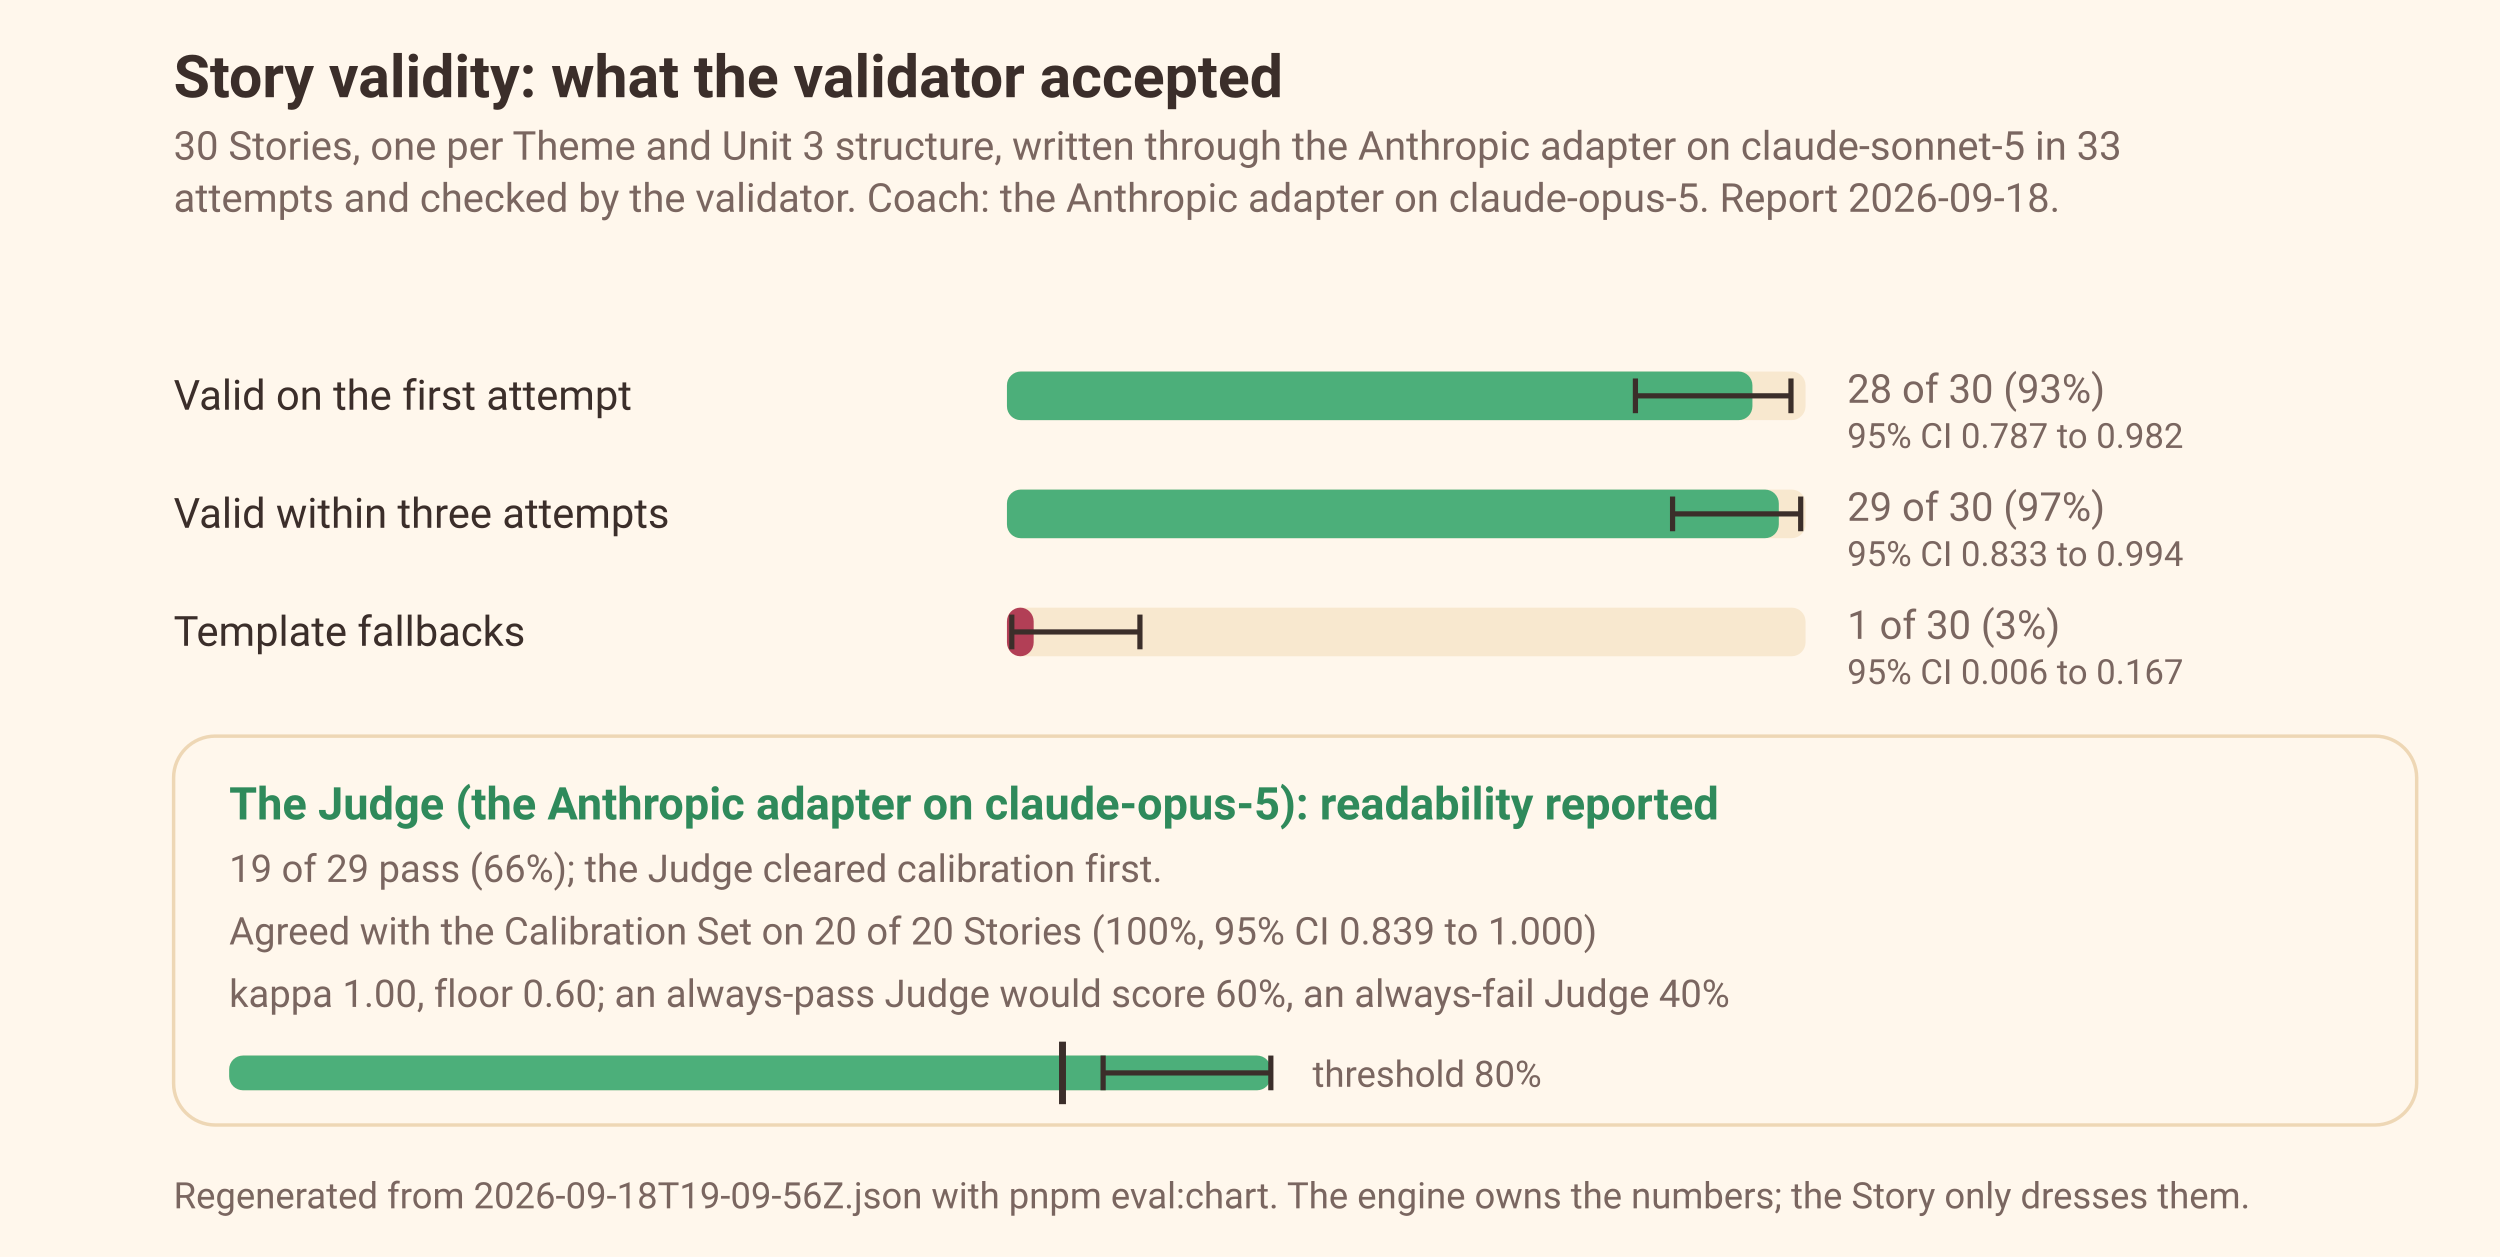
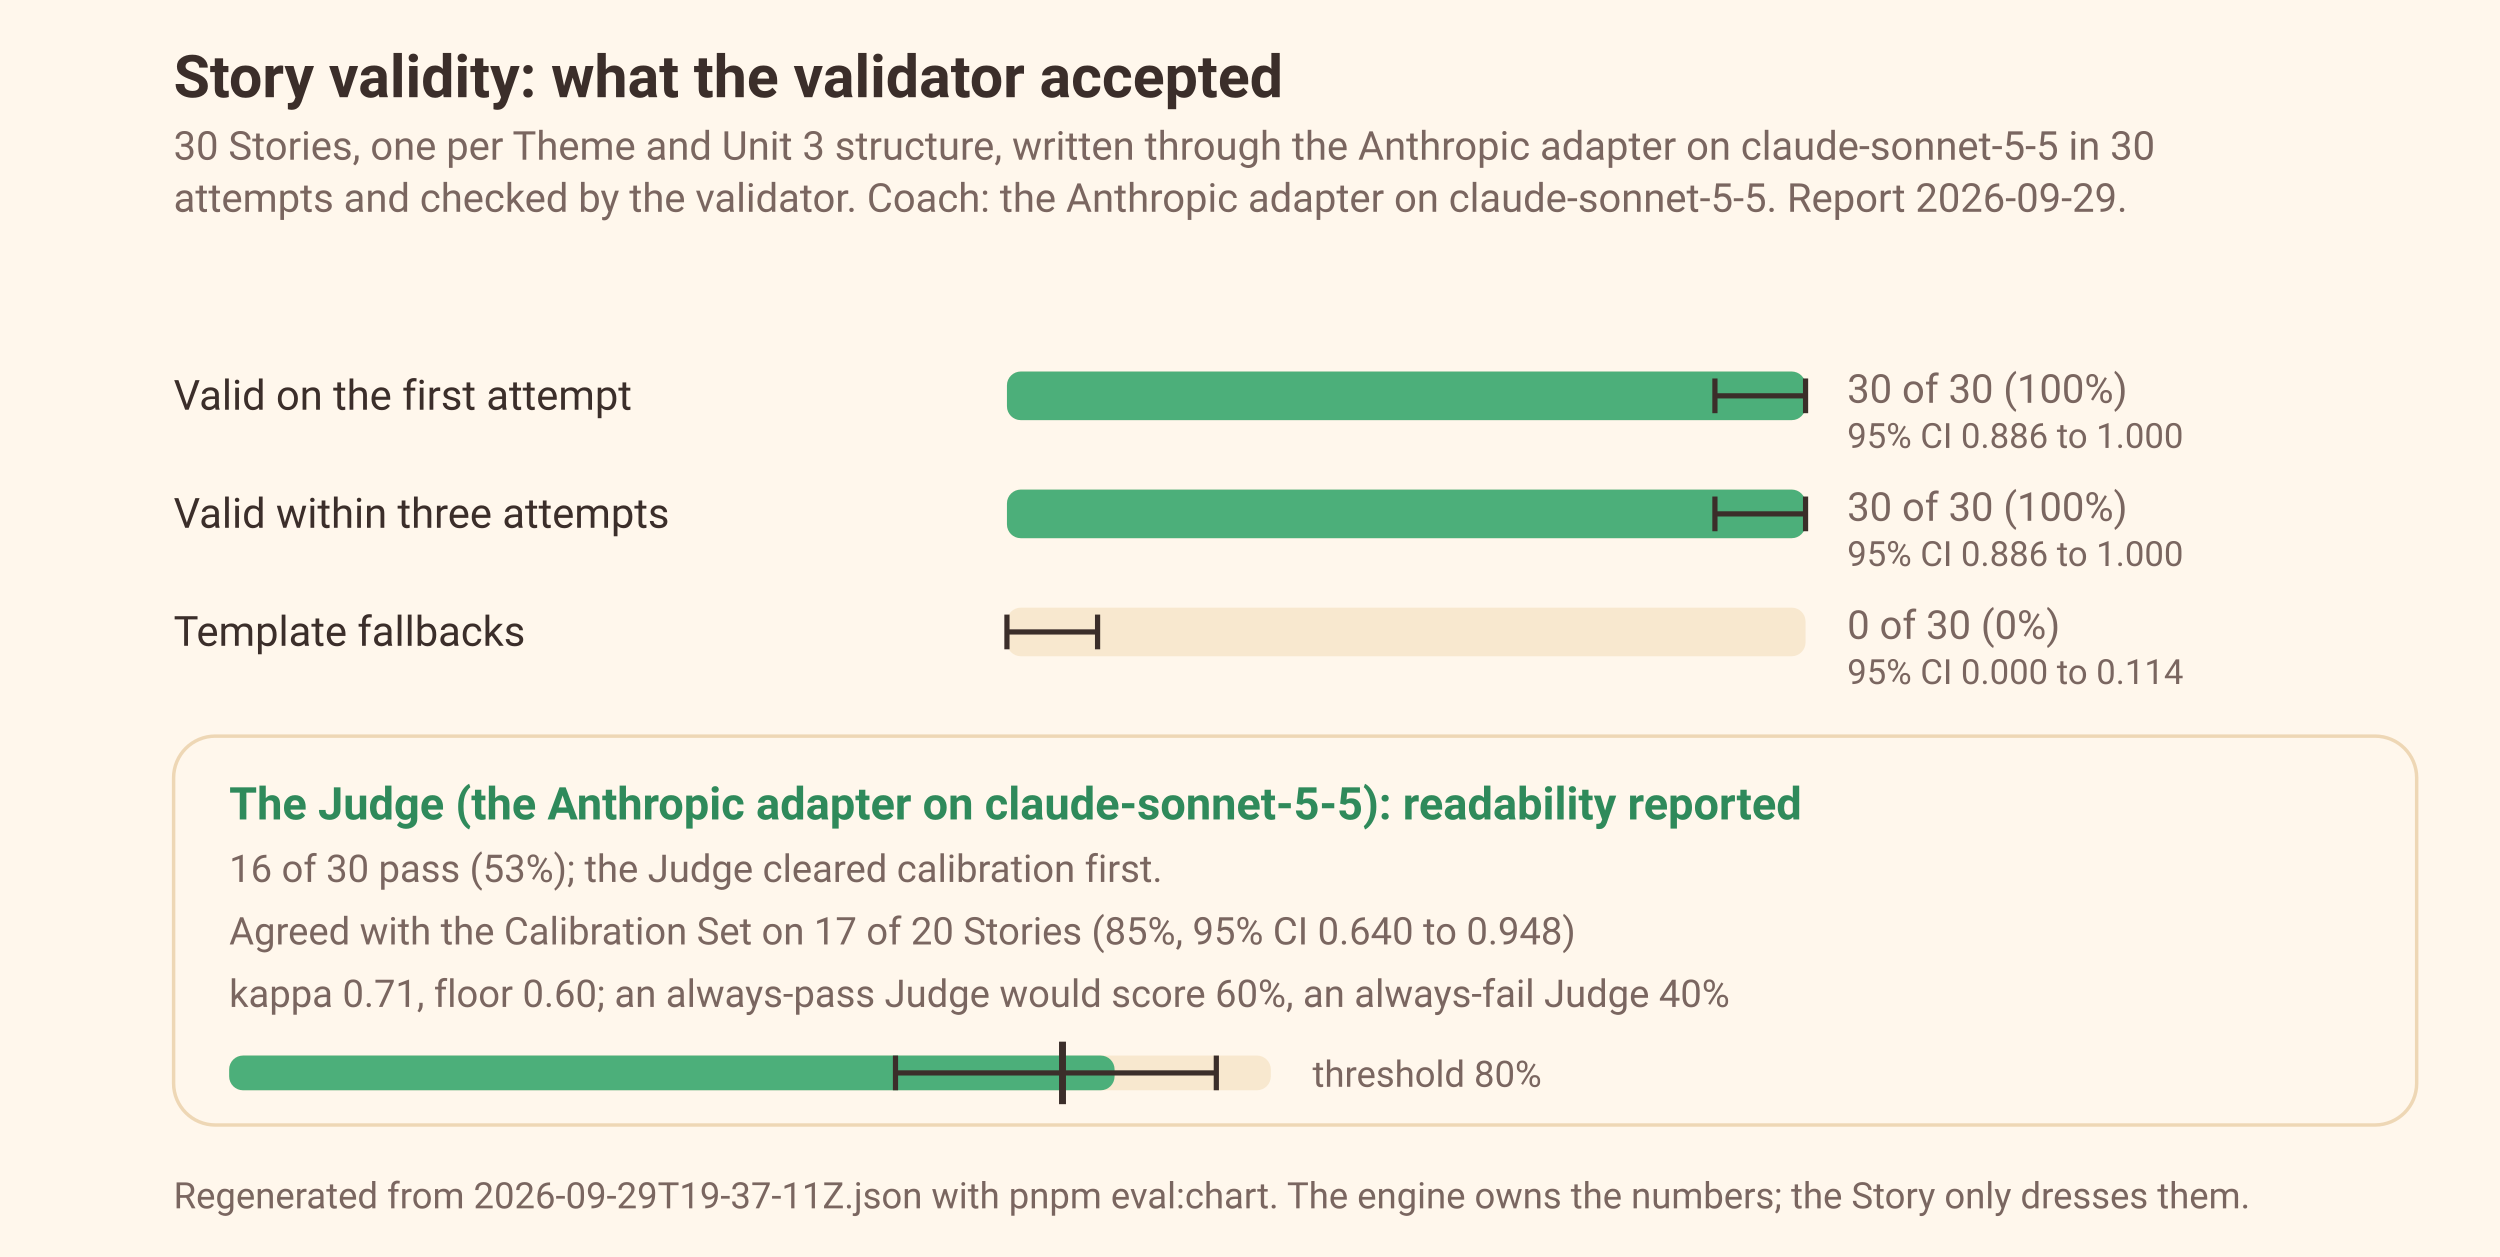
- <svg xmlns="http://www.w3.org/2000/svg" width="720" height="362" viewBox="0 0 720 362" font-family="ui-sans-serif, system-ui, -apple-system, 'Segoe UI', Roboto, sans-serif" role="img" aria-label="Stories validity: 28 of 30 valid on the first attempt, 1 template fallbacks, and the Judge's calibration gate">
+ <svg xmlns="http://www.w3.org/2000/svg" width="720" height="362" viewBox="0 0 720 362" font-family="ui-sans-serif, system-ui, -apple-system, 'Segoe UI', Roboto, sans-serif" role="img" aria-label="Stories validity: 30 of 30 valid on the first attempt, 0 template fallbacks, and the Judge's calibration gate">
  <rect width="720" height="362" fill="#FFF7EC" />
  <text x="50" y="28" font-size="17" font-weight="600" fill="#3B2E2A">Story validity: what the validator accepted</text>
-   <text x="50" y="46" font-size="11.5" fill="#7A6660">30 Stories, one per Theme and Unit 3 structure, written through the Anthropic adapter on claude-sonnet-5 in 33</text>
-   <text x="50" y="61" font-size="11.5" fill="#7A6660">attempts and checked by the validator. Coach: the Anthropic adapter on claude-opus-5. Report 2026-09-18.</text>
+   <text x="50" y="46" font-size="11.5" fill="#7A6660">30 Stories, one per Theme and Unit 3 structure, written through the Anthropic adapter on claude-sonnet-5-5 in 30</text>
+   <text x="50" y="61" font-size="11.5" fill="#7A6660">attempts and checked by the validator. Coach: the Anthropic adapter on claude-sonnet-5-5. Report 2026-09-29.</text>
  <text x="50.0" y="118.0" font-size="12" fill="#3B2E2A">Valid on the first attempt</text>
  <rect x="290.0" y="107.0" width="230.0" height="14" rx="4" fill="#F8E8CF" />
-   <rect x="290.0" y="107.0" width="214.7" height="14" rx="4" fill="#4CAF7A" />
+   <rect x="290.0" y="107.0" width="230.0" height="14" rx="4" fill="#4CAF7A" />
  <g data-mark="interval">
-     <line x1="471.0" x2="515.8" y1="114.0" y2="114.0" stroke="#3B2E2A" stroke-width="1.5" />
-     <line x1="471.0" x2="471.0" y1="109.0" y2="119.0" stroke="#3B2E2A" stroke-width="1.5" />
-     <line x1="515.8" x2="515.8" y1="109.0" y2="119.0" stroke="#3B2E2A" stroke-width="1.5" />
+     <line x1="493.9" x2="520.0" y1="114.0" y2="114.0" stroke="#3B2E2A" stroke-width="1.5" />
+     <line x1="493.9" x2="493.9" y1="109.0" y2="119.0" stroke="#3B2E2A" stroke-width="1.5" />
+     <line x1="520.0" x2="520.0" y1="109.0" y2="119.0" stroke="#3B2E2A" stroke-width="1.5" />
  </g>
-   <text x="532.0" y="116.0" font-size="11.5" fill="#7A6660">28 of 30 (93%)</text>
-   <text x="532.0" y="129.0" font-size="10" fill="#7A6660">95% CI 0.787 to 0.982</text>
+   <text x="532.0" y="116.0" font-size="11.5" fill="#7A6660">30 of 30 (100%)</text>
+   <text x="532.0" y="129.0" font-size="10" fill="#7A6660">95% CI 0.886 to 1.000</text>
  <text x="50.0" y="152.0" font-size="12" fill="#3B2E2A">Valid within three attempts</text>
  <rect x="290.0" y="141.0" width="230.0" height="14" rx="4" fill="#F8E8CF" />
-   <rect x="290.0" y="141.0" width="222.3" height="14" rx="4" fill="#4CAF7A" />
+   <rect x="290.0" y="141.0" width="230.0" height="14" rx="4" fill="#4CAF7A" />
  <g data-mark="interval">
-     <line x1="481.7" x2="518.6" y1="148.0" y2="148.0" stroke="#3B2E2A" stroke-width="1.5" />
-     <line x1="481.7" x2="481.7" y1="143.0" y2="153.0" stroke="#3B2E2A" stroke-width="1.5" />
-     <line x1="518.6" x2="518.6" y1="143.0" y2="153.0" stroke="#3B2E2A" stroke-width="1.5" />
+     <line x1="493.9" x2="520.0" y1="148.0" y2="148.0" stroke="#3B2E2A" stroke-width="1.5" />
+     <line x1="493.9" x2="493.9" y1="143.0" y2="153.0" stroke="#3B2E2A" stroke-width="1.5" />
+     <line x1="520.0" x2="520.0" y1="143.0" y2="153.0" stroke="#3B2E2A" stroke-width="1.5" />
  </g>
-   <text x="532.0" y="150.0" font-size="11.5" fill="#7A6660">29 of 30 (97%)</text>
-   <text x="532.0" y="163.0" font-size="10" fill="#7A6660">95% CI 0.833 to 0.994</text>
+   <text x="532.0" y="150.0" font-size="11.5" fill="#7A6660">30 of 30 (100%)</text>
+   <text x="532.0" y="163.0" font-size="10" fill="#7A6660">95% CI 0.886 to 1.000</text>
  <text x="50.0" y="186.0" font-size="12" fill="#3B2E2A">Template fallbacks</text>
  <rect x="290.0" y="175.0" width="230.0" height="14" rx="4" fill="#F8E8CF" />
-   <rect x="290.0" y="175.0" width="7.7" height="14" rx="4" fill="#B23F56" />
  <g data-mark="interval">
-     <line x1="291.4" x2="328.3" y1="182.0" y2="182.0" stroke="#3B2E2A" stroke-width="1.5" />
-     <line x1="291.4" x2="291.4" y1="177.0" y2="187.0" stroke="#3B2E2A" stroke-width="1.5" />
-     <line x1="328.3" x2="328.3" y1="177.0" y2="187.0" stroke="#3B2E2A" stroke-width="1.5" />
+     <line x1="290.0" x2="316.1" y1="182.0" y2="182.0" stroke="#3B2E2A" stroke-width="1.5" />
+     <line x1="290.0" x2="290.0" y1="177.0" y2="187.0" stroke="#3B2E2A" stroke-width="1.5" />
+     <line x1="316.1" x2="316.1" y1="177.0" y2="187.0" stroke="#3B2E2A" stroke-width="1.5" />
  </g>
-   <text x="532.0" y="184.0" font-size="11.5" fill="#7A6660">1 of 30 (3%)</text>
-   <text x="532.0" y="197.0" font-size="10" fill="#7A6660">95% CI 0.006 to 0.167</text>
+   <text x="532.0" y="184.0" font-size="11.5" fill="#7A6660">0 of 30 (0%)</text>
+   <text x="532.0" y="197.0" font-size="10" fill="#7A6660">95% CI 0.000 to 0.114</text>
  <rect x="50" y="212" width="646" height="112" rx="12" fill="#FFF7EC" stroke="#EED7B5" stroke-width="1" />
-   <text x="66.0" y="236.0" font-size="13" font-weight="600" fill="#2F8A5B">The Judge (the Anthropic adapter on claude-opus-5): readability reported</text>
-   <text x="66.0" y="254.0" font-size="11" fill="#7A6660">19 of 29 pass (66%); the Judge cleared calibration first.</text>
-   <text x="66.0" y="272.0" font-size="11" fill="#7A6660">Agreed with the Calibration Set on 20 of 20 Stories (100%, 95% CI 0.839 to 1.000)</text>
-   <text x="66.0" y="290.0" font-size="11" fill="#7A6660">kappa 1.00, floor 0.60; an always-pass Judge would score 60%, an always-fail Judge 40%</text>
+   <text x="66.0" y="236.0" font-size="13" font-weight="600" fill="#2F8A5B">The Judge (the Anthropic adapter on claude-sonnet-5-5): readability reported</text>
+   <text x="66.0" y="254.0" font-size="11" fill="#7A6660">16 of 30 pass (53%); the Judge cleared calibration first.</text>
+   <text x="66.0" y="272.0" font-size="11" fill="#7A6660">Agreed with the Calibration Set on 17 of 20 Stories (85%, 95% CI 0.640 to 0.948)</text>
+   <text x="66.0" y="290.0" font-size="11" fill="#7A6660">kappa 0.71, floor 0.60; an always-pass Judge would score 60%, an always-fail Judge 40%</text>
  <rect x="66.0" y="304.0" width="300.0" height="10" rx="4" fill="#F8E8CF" />
-   <rect x="66.0" y="304.0" width="300.0" height="10" rx="4" fill="#4CAF7A" />
+   <rect x="66.0" y="304.0" width="255.0" height="10" rx="4" fill="#4CAF7A" />
  <g data-mark="interval">
-     <line x1="317.7" x2="366.0" y1="309.0" y2="309.0" stroke="#3B2E2A" stroke-width="1.5" />
-     <line x1="317.7" x2="317.7" y1="304.0" y2="314.0" stroke="#3B2E2A" stroke-width="1.5" />
-     <line x1="366.0" x2="366.0" y1="304.0" y2="314.0" stroke="#3B2E2A" stroke-width="1.5" />
+     <line x1="257.9" x2="350.3" y1="309.0" y2="309.0" stroke="#3B2E2A" stroke-width="1.5" />
+     <line x1="257.9" x2="257.9" y1="304.0" y2="314.0" stroke="#3B2E2A" stroke-width="1.5" />
+     <line x1="350.3" x2="350.3" y1="304.0" y2="314.0" stroke="#3B2E2A" stroke-width="1.5" />
  </g>
  <line x1="306.0" x2="306.0" y1="300" y2="318" stroke="#3B2E2A" stroke-width="2" />
  <text x="378.0" y="313.0" font-size="10.5" fill="#7A6660">threshold 80%</text>
-   <text x="50" y="348" font-size="10.5" fill="#7A6660">Regenerated from 2026-09-18T19-09-56Z.json with pnpm eval:chart. The engine owns the numbers; the Story only dresses them.</text>
+   <text x="50" y="348" font-size="10.5" fill="#7A6660">Regenerated from 2026-09-29T19-37-11Z.json with pnpm eval:chart. The engine owns the numbers; the Story only dresses them.</text>
</svg>
